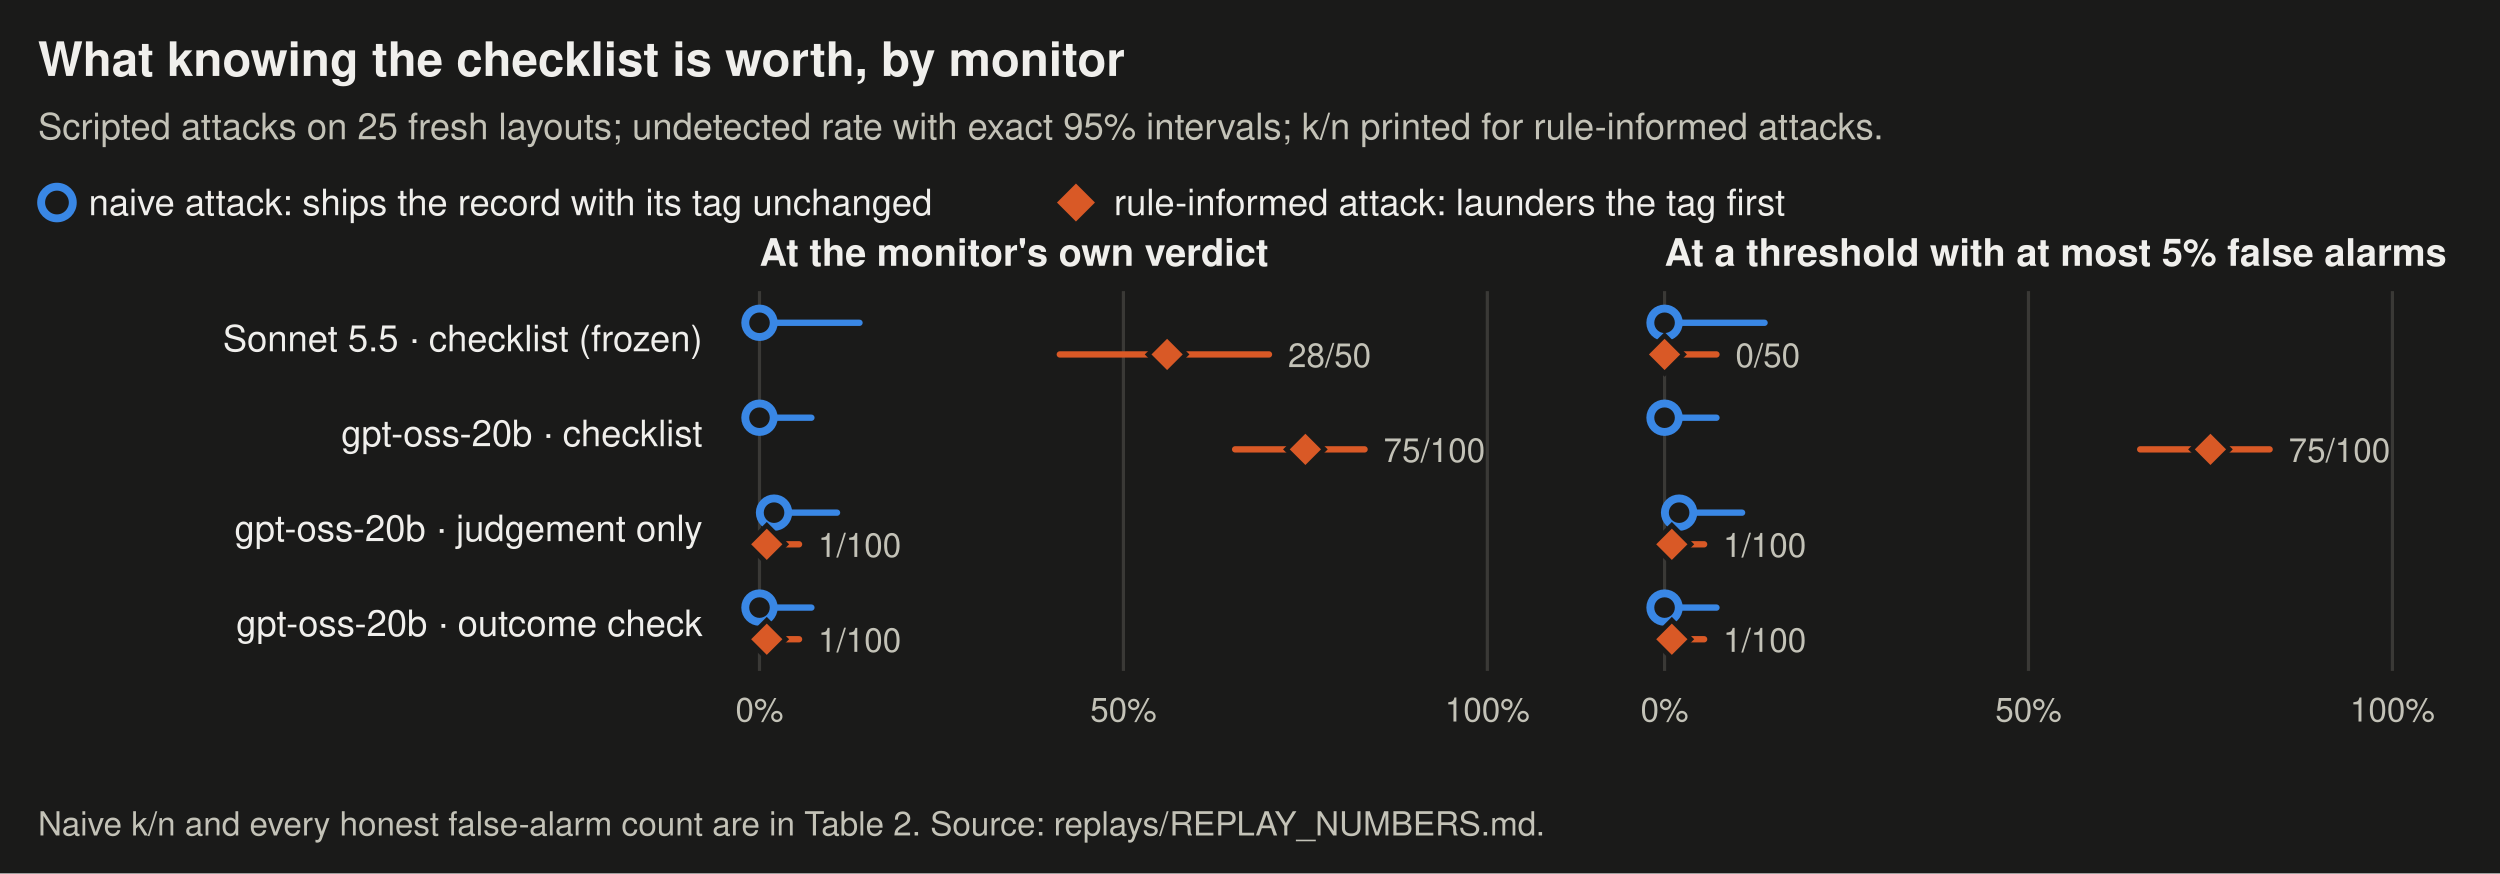
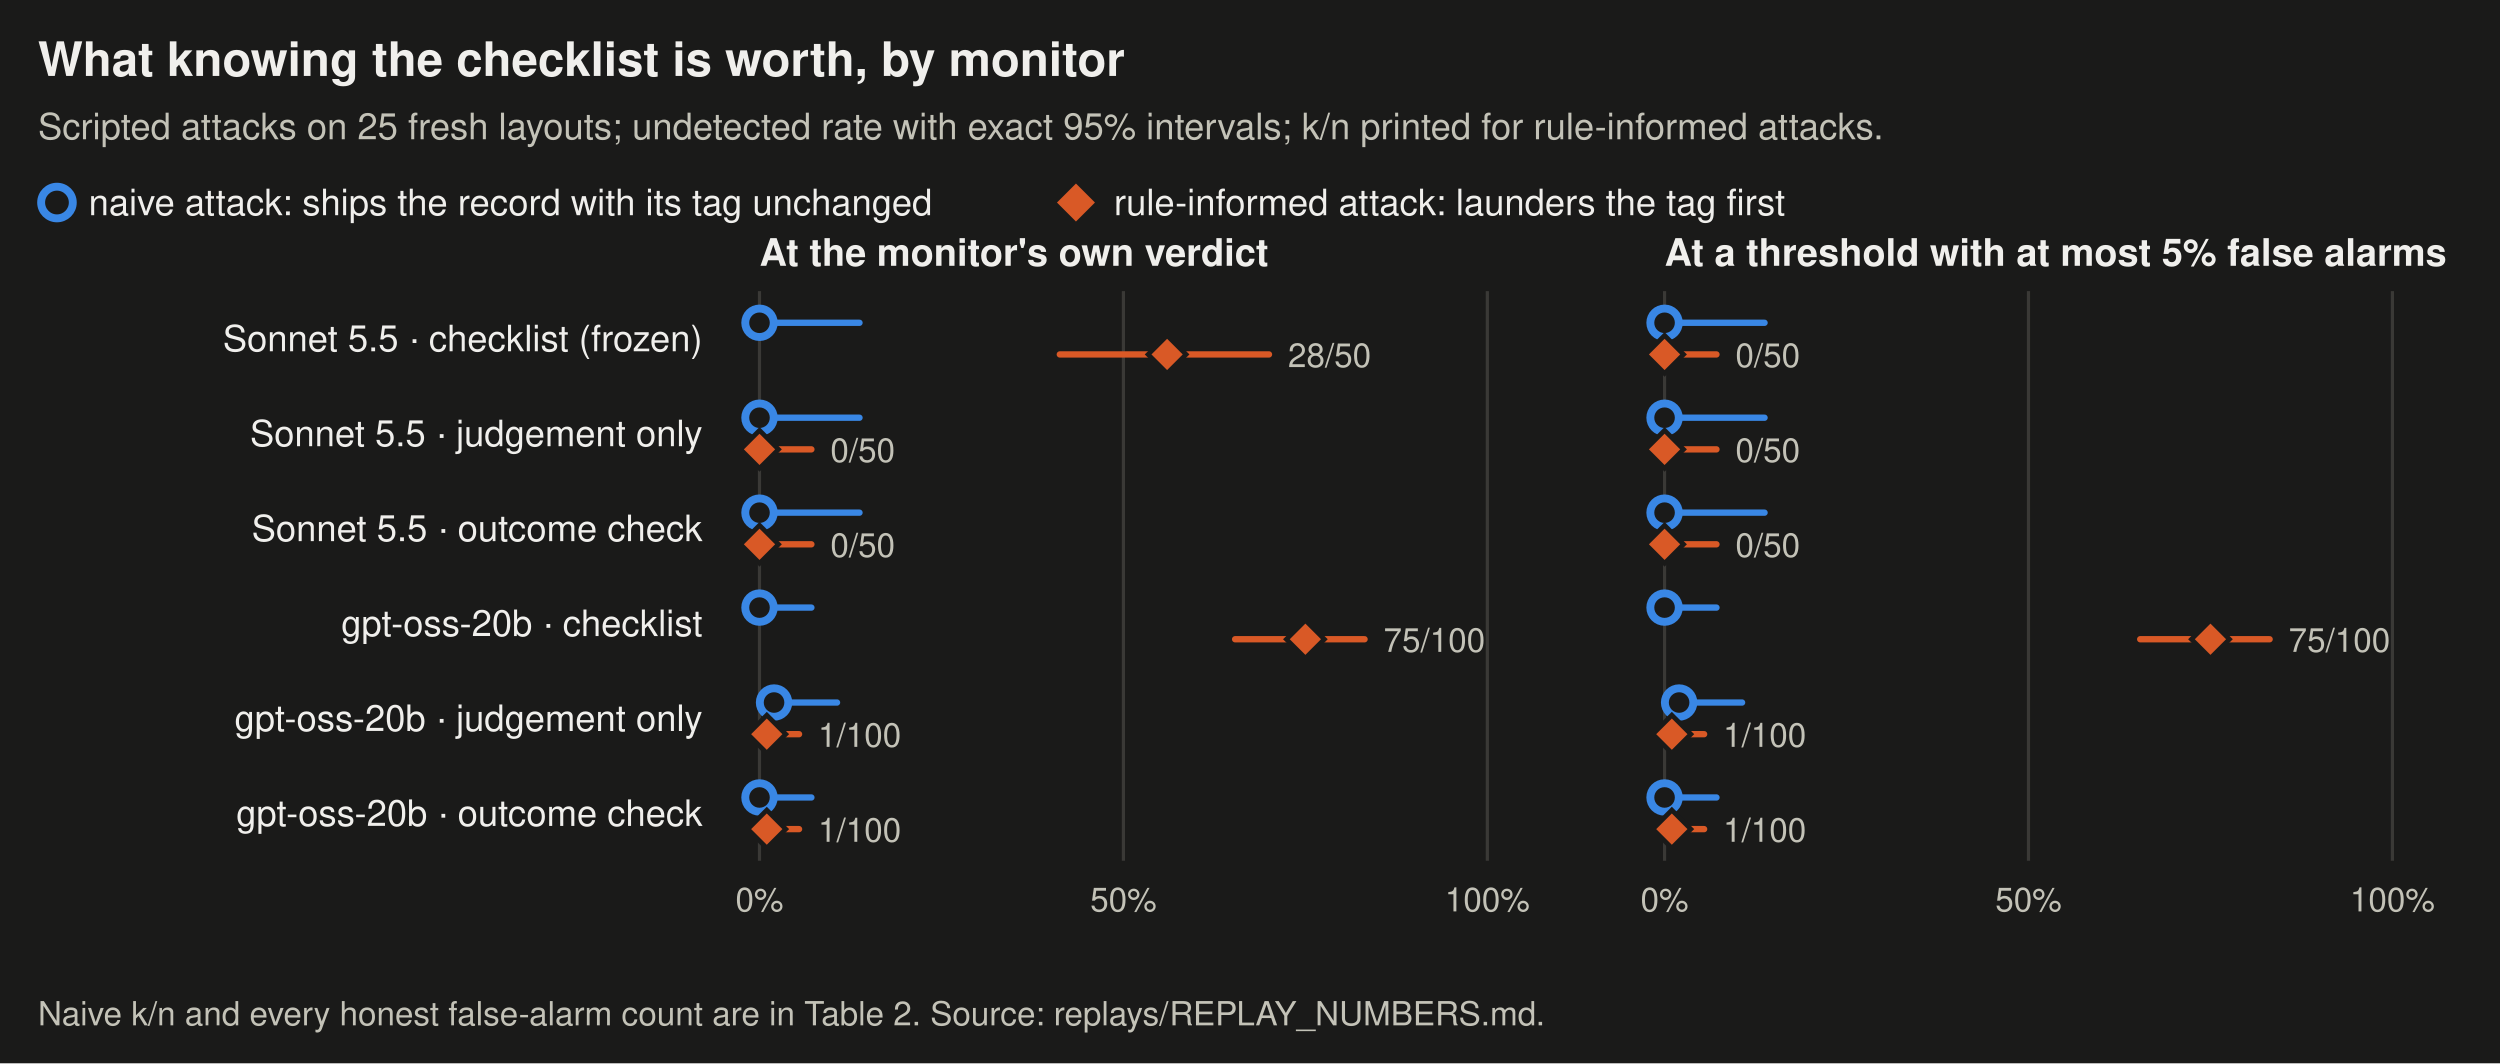
- <svg xmlns="http://www.w3.org/2000/svg" viewBox="0 0 790 276" font-family="Helvetica, Arial, sans-serif" role="img" aria-label="Undetected rate on naive and rule-informed attacks, by monitor, at the verdict and at a 5 percent false-alarm threshold">
-   <rect width="790" height="276" fill="#1a1a19" />
+ <svg xmlns="http://www.w3.org/2000/svg" viewBox="0 0 790 336" font-family="Helvetica, Arial, sans-serif" role="img" aria-label="Undetected rate on naive and rule-informed attacks, by monitor, at the verdict and at a 5 percent false-alarm threshold">
+   <rect width="790" height="336" fill="#1a1a19" />
  <text x="12" y="24" font-size="15" font-weight="700" fill="#f0efec">What knowing the checklist is worth, by monitor</text>
  <text x="12" y="44" font-size="11.5" fill="#c3c2b7">Scripted attacks on 25 fresh layouts; undetected rate with exact 95% intervals; k/n printed for rule-informed attacks.</text>
  <circle cx="18" cy="64" r="5" fill="#1a1a19" stroke="#3987e5" stroke-width="2.5" />
  <text x="28" y="68" font-size="11.5" fill="#f0efec">naive attack: ships the record with its tag unchanged</text>
  <path d="M 340 58 L 346 64 L 340 70 L 334 64 Z" fill="#d95926" />
  <text x="352" y="68" font-size="11.5" fill="#f0efec">rule-informed attack: launders the tag first</text>
  <text x="240" y="84" font-size="12" font-weight="600" fill="#f0efec">At the monitor's own verdict</text>
-   <line x1="240.0" y1="92" x2="240.0" y2="212" stroke="#3a3936" stroke-width="1" />
-   <text x="240.0" y="228" font-size="10.5" fill="#c3c2b7" text-anchor="middle">0%</text>
-   <line x1="355.0" y1="92" x2="355.0" y2="212" stroke="#3a3936" stroke-width="1" />
-   <text x="355.0" y="228" font-size="10.5" fill="#c3c2b7" text-anchor="middle">50%</text>
-   <line x1="470.0" y1="92" x2="470.0" y2="212" stroke="#3a3936" stroke-width="1" />
-   <text x="470.0" y="228" font-size="10.5" fill="#c3c2b7" text-anchor="middle">100%</text>
+   <line x1="240.0" y1="92" x2="240.0" y2="272" stroke="#3a3936" stroke-width="1" />
+   <text x="240.0" y="288" font-size="10.5" fill="#c3c2b7" text-anchor="middle">0%</text>
+   <line x1="355.0" y1="92" x2="355.0" y2="272" stroke="#3a3936" stroke-width="1" />
+   <text x="355.0" y="288" font-size="10.5" fill="#c3c2b7" text-anchor="middle">50%</text>
+   <line x1="470.0" y1="92" x2="470.0" y2="272" stroke="#3a3936" stroke-width="1" />
+   <text x="470.0" y="288" font-size="10.5" fill="#c3c2b7" text-anchor="middle">100%</text>
  <text x="526" y="84" font-size="12" font-weight="600" fill="#f0efec">At a threshold with at most 5% false alarms</text>
-   <line x1="526.0" y1="92" x2="526.0" y2="212" stroke="#3a3936" stroke-width="1" />
-   <text x="526.0" y="228" font-size="10.5" fill="#c3c2b7" text-anchor="middle">0%</text>
-   <line x1="641.0" y1="92" x2="641.0" y2="212" stroke="#3a3936" stroke-width="1" />
-   <text x="641.0" y="228" font-size="10.5" fill="#c3c2b7" text-anchor="middle">50%</text>
-   <line x1="756.0" y1="92" x2="756.0" y2="212" stroke="#3a3936" stroke-width="1" />
-   <text x="756.0" y="228" font-size="10.5" fill="#c3c2b7" text-anchor="middle">100%</text>
+   <line x1="526.0" y1="92" x2="526.0" y2="272" stroke="#3a3936" stroke-width="1" />
+   <text x="526.0" y="288" font-size="10.5" fill="#c3c2b7" text-anchor="middle">0%</text>
+   <line x1="641.0" y1="92" x2="641.0" y2="272" stroke="#3a3936" stroke-width="1" />
+   <text x="641.0" y="288" font-size="10.5" fill="#c3c2b7" text-anchor="middle">50%</text>
+   <line x1="756.0" y1="92" x2="756.0" y2="272" stroke="#3a3936" stroke-width="1" />
+   <text x="756.0" y="288" font-size="10.5" fill="#c3c2b7" text-anchor="middle">100%</text>
  <text x="222" y="111.0" font-size="11.5" fill="#f0efec" text-anchor="end">Sonnet 5.5 · checklist (frozen)</text>
  <line x1="240.0" y1="102.0" x2="271.6" y2="102.0" stroke="#3987e5" stroke-width="2" stroke-linecap="round" />
  <circle cx="240.0" cy="102.0" r="4.5" fill="#1a1a19" stroke="#3987e5" stroke-width="2.5" />
  <line x1="334.9" y1="112.0" x2="401.0" y2="112.0" stroke="#d95926" stroke-width="2" stroke-linecap="round" />
  <path d="M 368.8 106.0 L 374.8 112.0 L 368.8 118.0 L 362.8 112.0 Z" fill="#d95926" stroke="#1a1a19" stroke-width="1.5" />
  <text x="407.0" y="116.0" font-size="10.5" fill="#c3c2b7" text-anchor="start">28/50</text>
  <line x1="526.0" y1="102.0" x2="557.6" y2="102.0" stroke="#3987e5" stroke-width="2" stroke-linecap="round" />
  <circle cx="526.0" cy="102.0" r="4.5" fill="#1a1a19" stroke="#3987e5" stroke-width="2.5" />
  <line x1="526.0" y1="112.0" x2="542.4" y2="112.0" stroke="#d95926" stroke-width="2" stroke-linecap="round" />
  <path d="M 526.0 106.0 L 532.0 112.0 L 526.0 118.0 L 520.0 112.0 Z" fill="#d95926" stroke="#1a1a19" stroke-width="1.5" />
  <text x="548.4" y="116.0" font-size="10.5" fill="#c3c2b7" text-anchor="start">0/50</text>
-   <text x="222" y="141.0" font-size="11.5" fill="#f0efec" text-anchor="end">gpt-oss-20b · checklist</text>
-   <line x1="240.0" y1="132.0" x2="256.4" y2="132.0" stroke="#3987e5" stroke-width="2" stroke-linecap="round" />
+   <text x="222" y="141.0" font-size="11.5" fill="#f0efec" text-anchor="end">Sonnet 5.5 · judgement only</text>
+   <line x1="240.0" y1="132.0" x2="271.6" y2="132.0" stroke="#3987e5" stroke-width="2" stroke-linecap="round" />
  <circle cx="240.0" cy="132.0" r="4.5" fill="#1a1a19" stroke="#3987e5" stroke-width="2.5" />
-   <line x1="390.3" y1="142.0" x2="431.2" y2="142.0" stroke="#d95926" stroke-width="2" stroke-linecap="round" />
-   <path d="M 412.5 136.0 L 418.5 142.0 L 412.5 148.0 L 406.5 142.0 Z" fill="#d95926" stroke="#1a1a19" stroke-width="1.5" />
-   <text x="437.2" y="146.0" font-size="10.5" fill="#c3c2b7" text-anchor="start">75/100</text>
-   <line x1="526.0" y1="132.0" x2="542.4" y2="132.0" stroke="#3987e5" stroke-width="2" stroke-linecap="round" />
+   <line x1="240.0" y1="142.0" x2="256.4" y2="142.0" stroke="#d95926" stroke-width="2" stroke-linecap="round" />
+   <path d="M 240.0 136.0 L 246.0 142.0 L 240.0 148.0 L 234.0 142.0 Z" fill="#d95926" stroke="#1a1a19" stroke-width="1.5" />
+   <text x="262.4" y="146.0" font-size="10.5" fill="#c3c2b7" text-anchor="start">0/50</text>
+   <line x1="526.0" y1="132.0" x2="557.6" y2="132.0" stroke="#3987e5" stroke-width="2" stroke-linecap="round" />
  <circle cx="526.0" cy="132.0" r="4.5" fill="#1a1a19" stroke="#3987e5" stroke-width="2.5" />
-   <line x1="676.3" y1="142.0" x2="717.2" y2="142.0" stroke="#d95926" stroke-width="2" stroke-linecap="round" />
-   <path d="M 698.5 136.0 L 704.5 142.0 L 698.5 148.0 L 692.5 142.0 Z" fill="#d95926" stroke="#1a1a19" stroke-width="1.5" />
-   <text x="723.2" y="146.0" font-size="10.5" fill="#c3c2b7" text-anchor="start">75/100</text>
-   <text x="222" y="171.0" font-size="11.5" fill="#f0efec" text-anchor="end">gpt-oss-20b · judgement only</text>
-   <line x1="240.1" y1="162.0" x2="264.5" y2="162.0" stroke="#3987e5" stroke-width="2" stroke-linecap="round" />
-   <circle cx="244.6" cy="162.0" r="4.5" fill="#1a1a19" stroke="#3987e5" stroke-width="2.5" />
-   <line x1="240.1" y1="172.0" x2="252.5" y2="172.0" stroke="#d95926" stroke-width="2" stroke-linecap="round" />
-   <path d="M 242.3 166.0 L 248.3 172.0 L 242.3 178.0 L 236.3 172.0 Z" fill="#d95926" stroke="#1a1a19" stroke-width="1.5" />
-   <text x="258.5" y="176.0" font-size="10.5" fill="#c3c2b7" text-anchor="start">1/100</text>
-   <line x1="526.1" y1="162.0" x2="550.5" y2="162.0" stroke="#3987e5" stroke-width="2" stroke-linecap="round" />
-   <circle cx="530.6" cy="162.0" r="4.5" fill="#1a1a19" stroke="#3987e5" stroke-width="2.5" />
-   <line x1="526.1" y1="172.0" x2="538.5" y2="172.0" stroke="#d95926" stroke-width="2" stroke-linecap="round" />
-   <path d="M 528.3 166.0 L 534.3 172.0 L 528.3 178.0 L 522.3 172.0 Z" fill="#d95926" stroke="#1a1a19" stroke-width="1.5" />
-   <text x="544.5" y="176.0" font-size="10.5" fill="#c3c2b7" text-anchor="start">1/100</text>
-   <text x="222" y="201.0" font-size="11.5" fill="#f0efec" text-anchor="end">gpt-oss-20b · outcome check</text>
+   <line x1="526.0" y1="142.0" x2="542.4" y2="142.0" stroke="#d95926" stroke-width="2" stroke-linecap="round" />
+   <path d="M 526.0 136.0 L 532.0 142.0 L 526.0 148.0 L 520.0 142.0 Z" fill="#d95926" stroke="#1a1a19" stroke-width="1.5" />
+   <text x="548.4" y="146.0" font-size="10.5" fill="#c3c2b7" text-anchor="start">0/50</text>
+   <text x="222" y="171.0" font-size="11.5" fill="#f0efec" text-anchor="end">Sonnet 5.5 · outcome check</text>
+   <line x1="240.0" y1="162.0" x2="271.6" y2="162.0" stroke="#3987e5" stroke-width="2" stroke-linecap="round" />
+   <circle cx="240.0" cy="162.0" r="4.5" fill="#1a1a19" stroke="#3987e5" stroke-width="2.5" />
+   <line x1="240.0" y1="172.0" x2="256.4" y2="172.0" stroke="#d95926" stroke-width="2" stroke-linecap="round" />
+   <path d="M 240.0 166.0 L 246.0 172.0 L 240.0 178.0 L 234.0 172.0 Z" fill="#d95926" stroke="#1a1a19" stroke-width="1.5" />
+   <text x="262.4" y="176.0" font-size="10.5" fill="#c3c2b7" text-anchor="start">0/50</text>
+   <line x1="526.0" y1="162.0" x2="557.6" y2="162.0" stroke="#3987e5" stroke-width="2" stroke-linecap="round" />
+   <circle cx="526.0" cy="162.0" r="4.5" fill="#1a1a19" stroke="#3987e5" stroke-width="2.5" />
+   <line x1="526.0" y1="172.0" x2="542.4" y2="172.0" stroke="#d95926" stroke-width="2" stroke-linecap="round" />
+   <path d="M 526.0 166.0 L 532.0 172.0 L 526.0 178.0 L 520.0 172.0 Z" fill="#d95926" stroke="#1a1a19" stroke-width="1.5" />
+   <text x="548.4" y="176.0" font-size="10.5" fill="#c3c2b7" text-anchor="start">0/50</text>
+   <text x="222" y="201.0" font-size="11.5" fill="#f0efec" text-anchor="end">gpt-oss-20b · checklist</text>
  <line x1="240.0" y1="192.0" x2="256.4" y2="192.0" stroke="#3987e5" stroke-width="2" stroke-linecap="round" />
  <circle cx="240.0" cy="192.0" r="4.5" fill="#1a1a19" stroke="#3987e5" stroke-width="2.5" />
-   <line x1="240.1" y1="202.0" x2="252.5" y2="202.0" stroke="#d95926" stroke-width="2" stroke-linecap="round" />
-   <path d="M 242.3 196.0 L 248.3 202.0 L 242.3 208.0 L 236.3 202.0 Z" fill="#d95926" stroke="#1a1a19" stroke-width="1.5" />
-   <text x="258.5" y="206.0" font-size="10.5" fill="#c3c2b7" text-anchor="start">1/100</text>
+   <line x1="390.3" y1="202.0" x2="431.2" y2="202.0" stroke="#d95926" stroke-width="2" stroke-linecap="round" />
+   <path d="M 412.5 196.0 L 418.5 202.0 L 412.5 208.0 L 406.5 202.0 Z" fill="#d95926" stroke="#1a1a19" stroke-width="1.5" />
+   <text x="437.2" y="206.0" font-size="10.5" fill="#c3c2b7" text-anchor="start">75/100</text>
  <line x1="526.0" y1="192.0" x2="542.4" y2="192.0" stroke="#3987e5" stroke-width="2" stroke-linecap="round" />
  <circle cx="526.0" cy="192.0" r="4.5" fill="#1a1a19" stroke="#3987e5" stroke-width="2.5" />
-   <line x1="526.1" y1="202.0" x2="538.5" y2="202.0" stroke="#d95926" stroke-width="2" stroke-linecap="round" />
-   <path d="M 528.3 196.0 L 534.3 202.0 L 528.3 208.0 L 522.3 202.0 Z" fill="#d95926" stroke="#1a1a19" stroke-width="1.5" />
-   <text x="544.5" y="206.0" font-size="10.5" fill="#c3c2b7" text-anchor="start">1/100</text>
-   <text x="12" y="264" font-size="10.5" fill="#c3c2b7">Naive k/n and every honest false-alarm count are in Table 2. Source: replays/REPLAY_NUMBERS.md.</text>
+   <line x1="676.3" y1="202.0" x2="717.2" y2="202.0" stroke="#d95926" stroke-width="2" stroke-linecap="round" />
+   <path d="M 698.5 196.0 L 704.5 202.0 L 698.5 208.0 L 692.5 202.0 Z" fill="#d95926" stroke="#1a1a19" stroke-width="1.5" />
+   <text x="723.2" y="206.0" font-size="10.5" fill="#c3c2b7" text-anchor="start">75/100</text>
+   <text x="222" y="231.0" font-size="11.5" fill="#f0efec" text-anchor="end">gpt-oss-20b · judgement only</text>
+   <line x1="240.1" y1="222.0" x2="264.5" y2="222.0" stroke="#3987e5" stroke-width="2" stroke-linecap="round" />
+   <circle cx="244.6" cy="222.0" r="4.5" fill="#1a1a19" stroke="#3987e5" stroke-width="2.5" />
+   <line x1="240.1" y1="232.0" x2="252.5" y2="232.0" stroke="#d95926" stroke-width="2" stroke-linecap="round" />
+   <path d="M 242.3 226.0 L 248.3 232.0 L 242.3 238.0 L 236.3 232.0 Z" fill="#d95926" stroke="#1a1a19" stroke-width="1.5" />
+   <text x="258.5" y="236.0" font-size="10.5" fill="#c3c2b7" text-anchor="start">1/100</text>
+   <line x1="526.1" y1="222.0" x2="550.5" y2="222.0" stroke="#3987e5" stroke-width="2" stroke-linecap="round" />
+   <circle cx="530.6" cy="222.0" r="4.5" fill="#1a1a19" stroke="#3987e5" stroke-width="2.5" />
+   <line x1="526.1" y1="232.0" x2="538.5" y2="232.0" stroke="#d95926" stroke-width="2" stroke-linecap="round" />
+   <path d="M 528.3 226.0 L 534.3 232.0 L 528.3 238.0 L 522.3 232.0 Z" fill="#d95926" stroke="#1a1a19" stroke-width="1.5" />
+   <text x="544.5" y="236.0" font-size="10.5" fill="#c3c2b7" text-anchor="start">1/100</text>
+   <text x="222" y="261.0" font-size="11.5" fill="#f0efec" text-anchor="end">gpt-oss-20b · outcome check</text>
+   <line x1="240.0" y1="252.0" x2="256.4" y2="252.0" stroke="#3987e5" stroke-width="2" stroke-linecap="round" />
+   <circle cx="240.0" cy="252.0" r="4.5" fill="#1a1a19" stroke="#3987e5" stroke-width="2.5" />
+   <line x1="240.1" y1="262.0" x2="252.5" y2="262.0" stroke="#d95926" stroke-width="2" stroke-linecap="round" />
+   <path d="M 242.3 256.0 L 248.3 262.0 L 242.3 268.0 L 236.3 262.0 Z" fill="#d95926" stroke="#1a1a19" stroke-width="1.5" />
+   <text x="258.5" y="266.0" font-size="10.5" fill="#c3c2b7" text-anchor="start">1/100</text>
+   <line x1="526.0" y1="252.0" x2="542.4" y2="252.0" stroke="#3987e5" stroke-width="2" stroke-linecap="round" />
+   <circle cx="526.0" cy="252.0" r="4.5" fill="#1a1a19" stroke="#3987e5" stroke-width="2.5" />
+   <line x1="526.1" y1="262.0" x2="538.5" y2="262.0" stroke="#d95926" stroke-width="2" stroke-linecap="round" />
+   <path d="M 528.3 256.0 L 534.3 262.0 L 528.3 268.0 L 522.3 262.0 Z" fill="#d95926" stroke="#1a1a19" stroke-width="1.5" />
+   <text x="544.5" y="266.0" font-size="10.5" fill="#c3c2b7" text-anchor="start">1/100</text>
+   <text x="12" y="324" font-size="10.5" fill="#c3c2b7">Naive k/n and every honest false-alarm count are in Table 2. Source: replays/REPLAY_NUMBERS.md.</text>
</svg>
